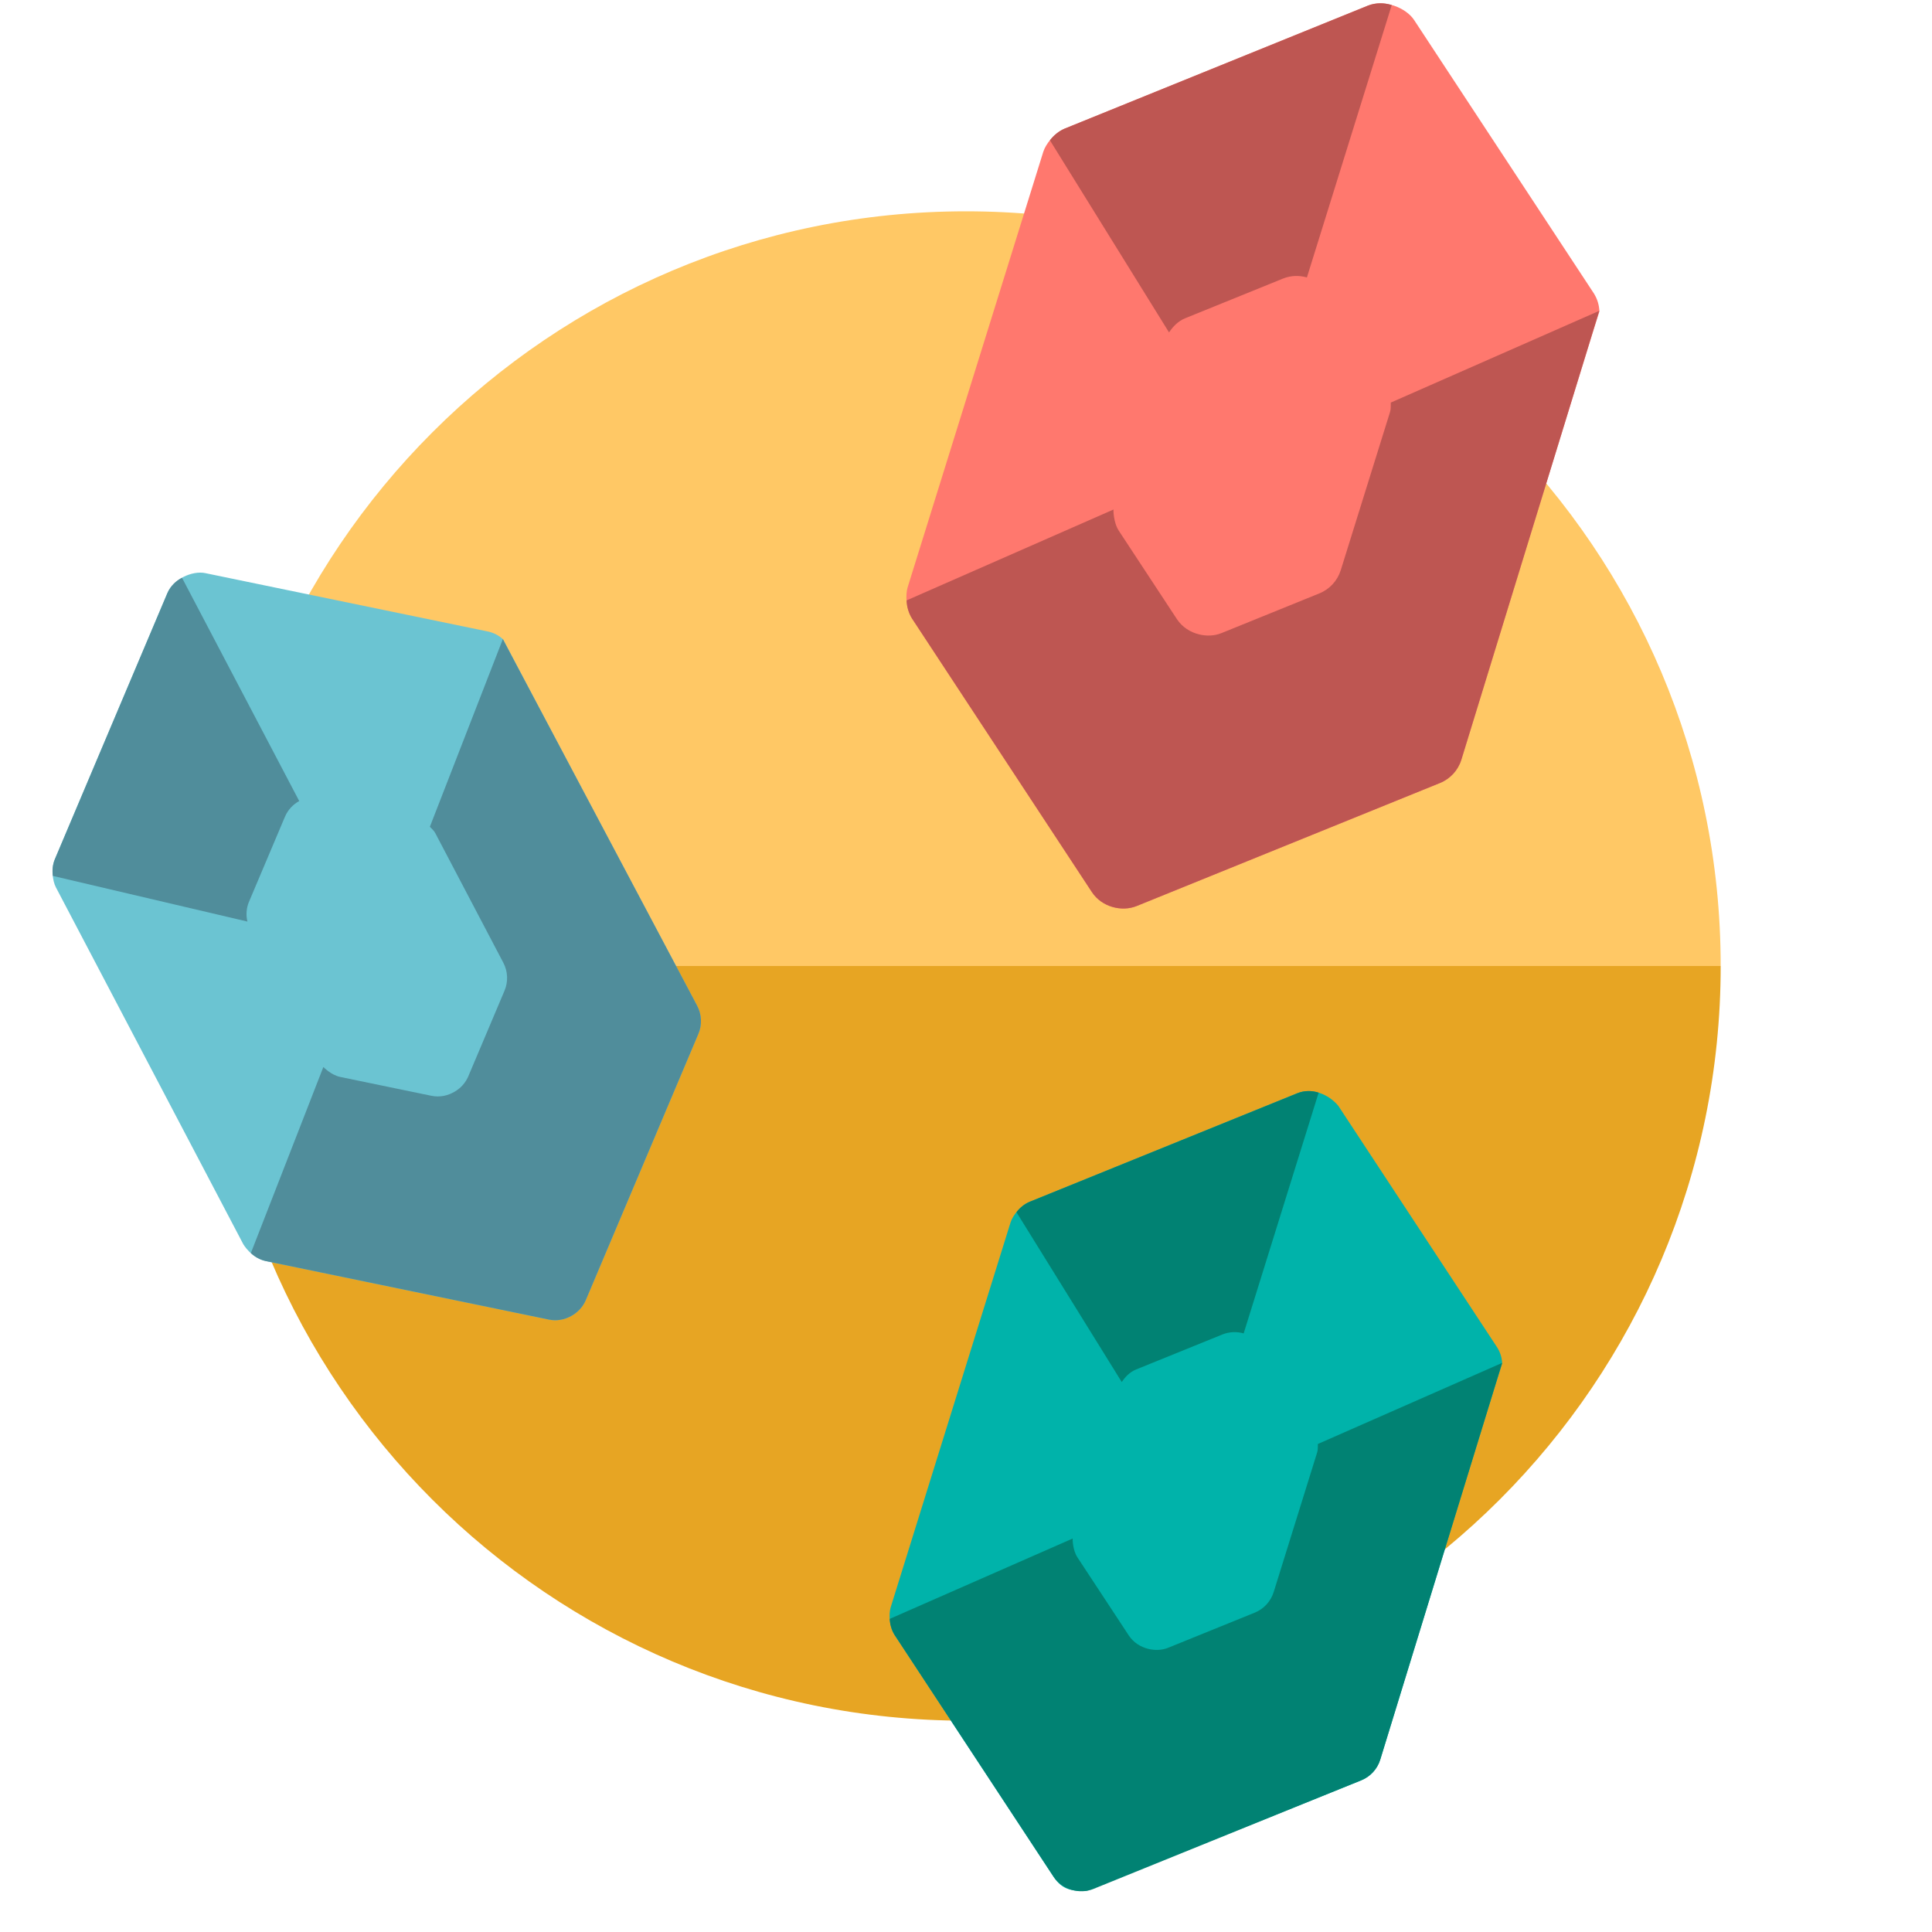
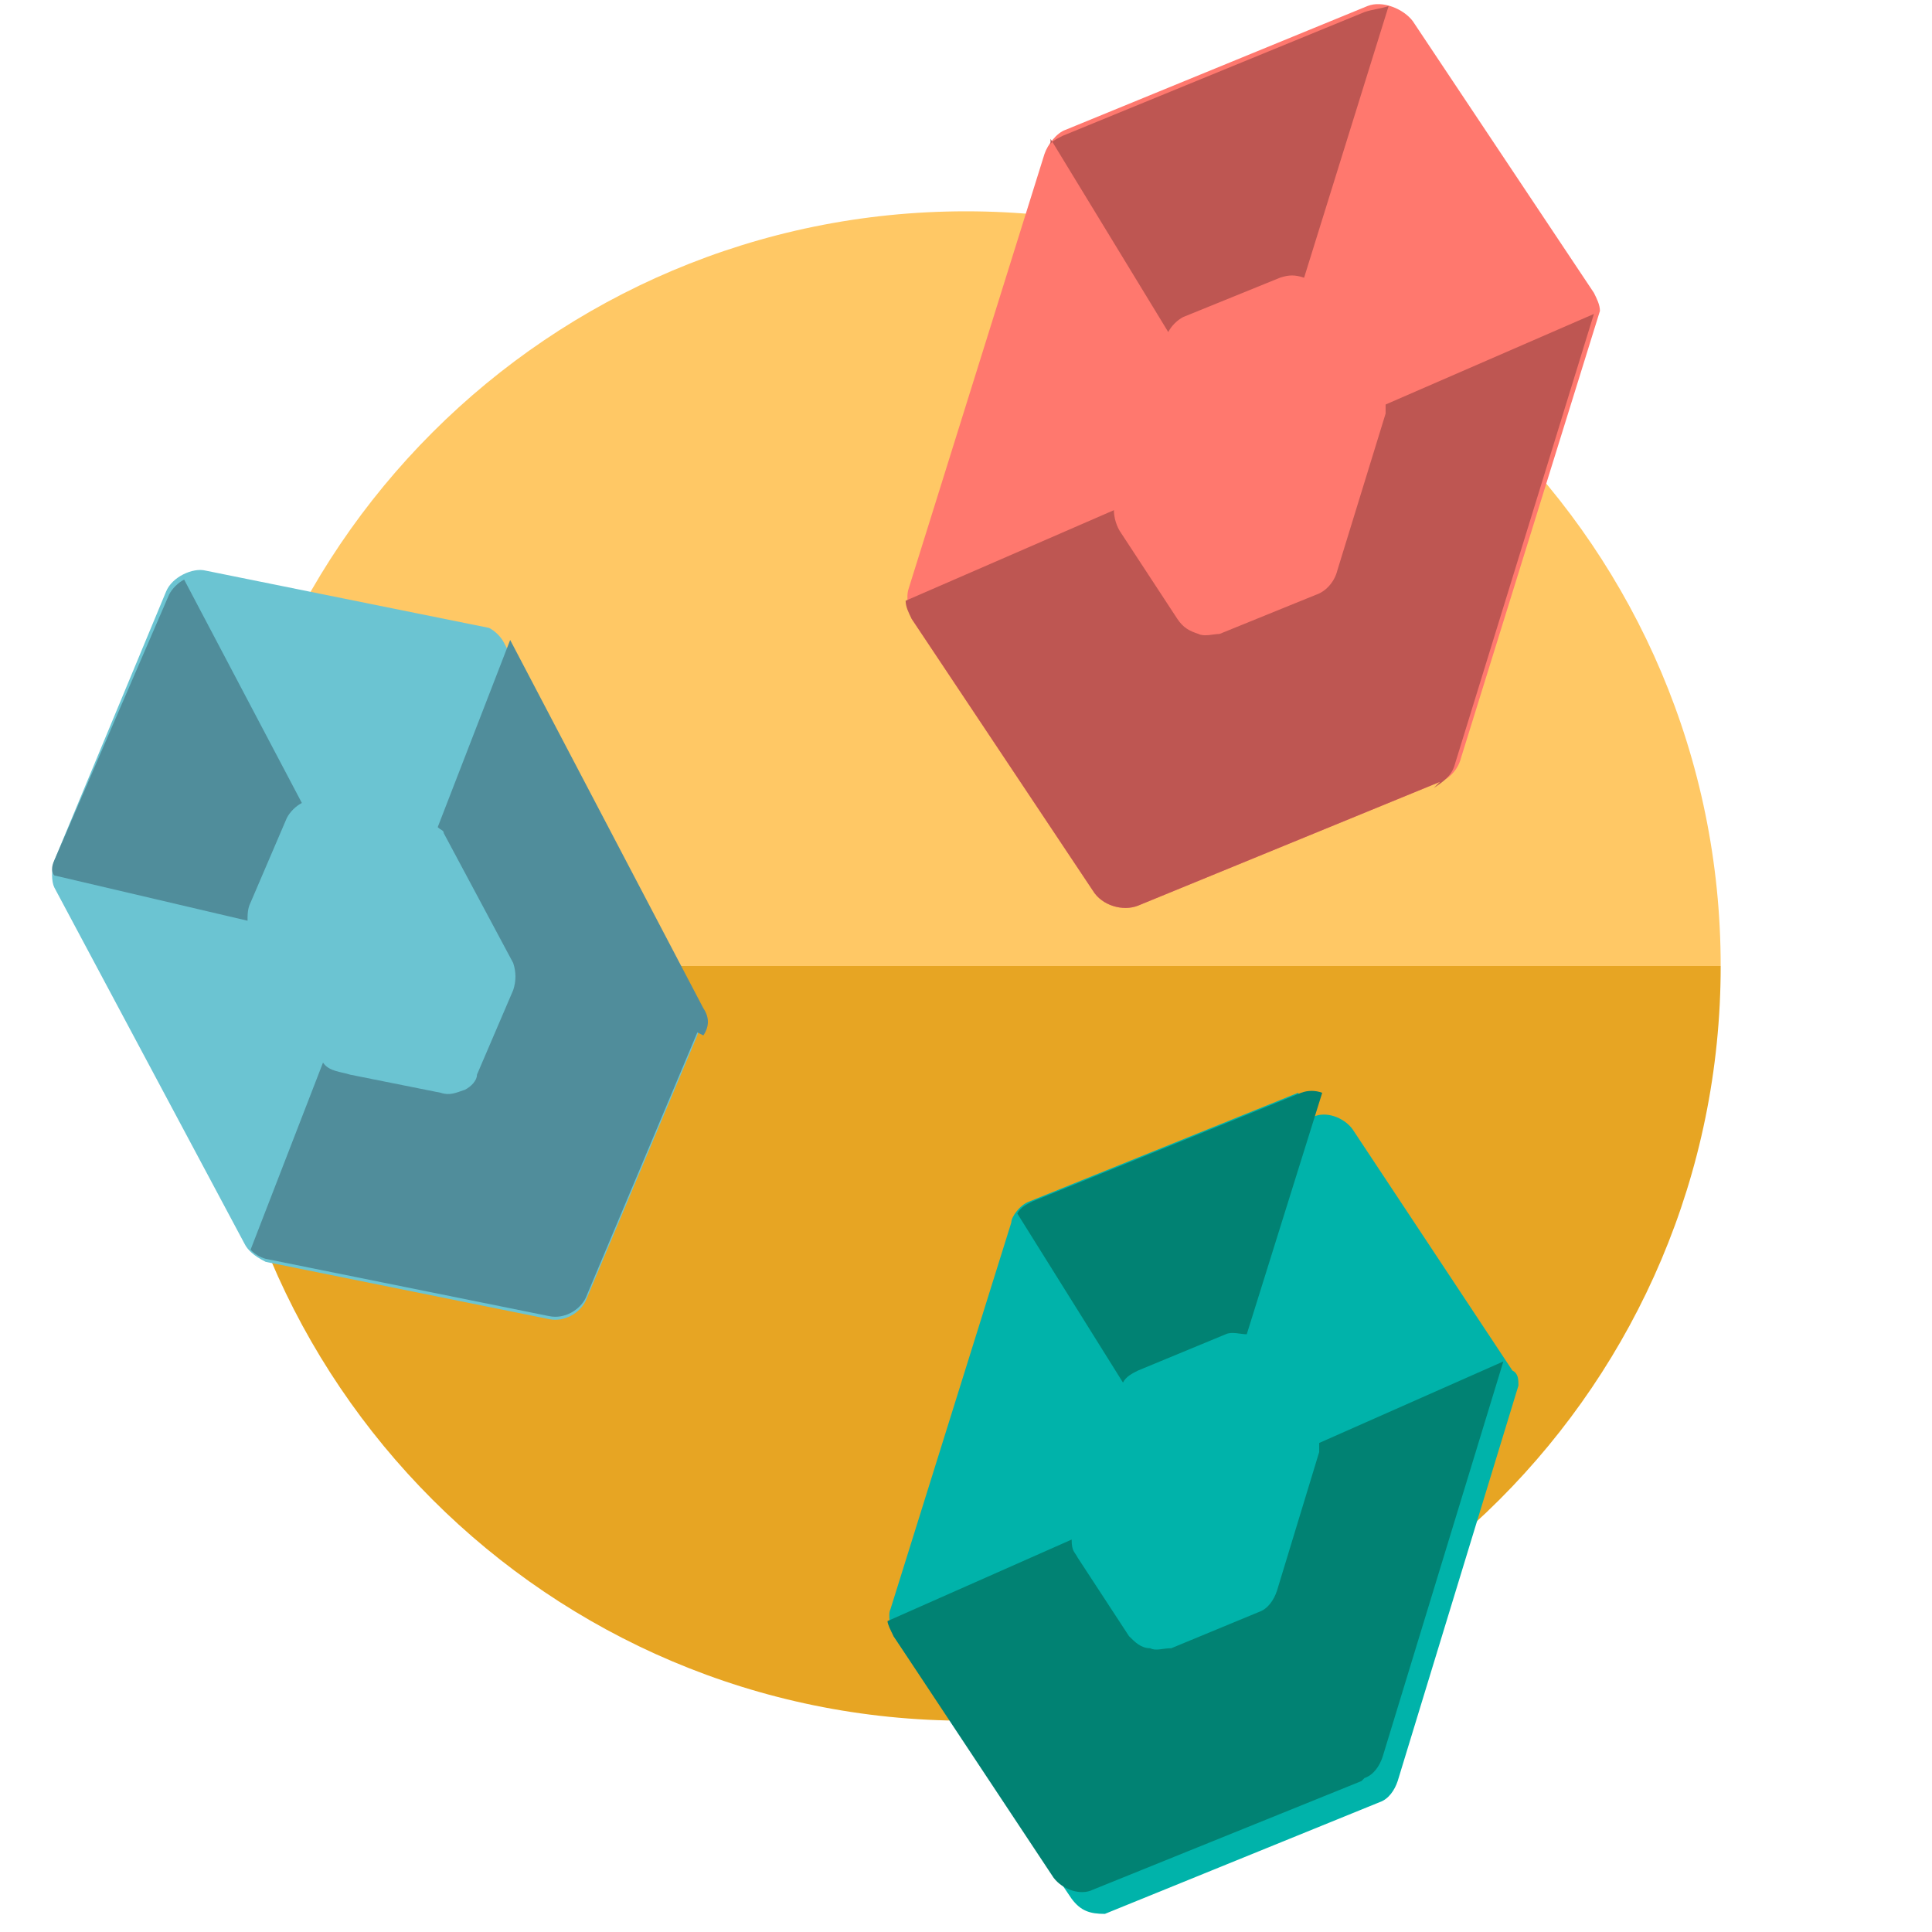
- <svg xmlns="http://www.w3.org/2000/svg" version="1.1" width="800" height="800" viewBox="0 0 64 64" xml:space="preserve" fill="#000">
+ <svg xmlns="http://www.w3.org/2000/svg" viewBox="0 0 64 64" width="800" height="800">
  <style>
-     .fandom_een{fill:#ff786e}
-     .fandom_twee{fill:#be5652}
-     .fandom_drie{fill:#e7a523}
-     .fandom_vier{fill:#ffc865}
-     .fandom_vijf{fill:#018273}
-     .fandom_zes{fill:#00b3aa}
-     .fandom_zeven{fill:#508d9b}
-     .fandom_acht{fill:#6bc4d2}
+     .c1 { fill: #ff786e; }
+     .c2 { fill: #be5652; }
+     .c3 { fill: #e7a523; }
+     .c4 { fill: #ffc865; }
+     .c5 { fill: #018273; }
+     .c6 { fill: #00b3aa; }
+     .c7 { fill: #508d9b; }
+     .c8 { fill: #6bc4d2; }
  </style>
-   <path class="fandom_vier" d="M32 7C18.193 7 7 18.193 7 32h50C57 18.193 45.807 7 32 7z" />
-   <path class="fandom_drie" d="M32 57c13.807 0 25-11.193 25-25H7c0 13.807 11.193 25 25 25z" />
-   <path class="fandom_acht" d="m8.799 41.774 9.386 1.94c.52.107 1.035-.21 1.216-.638l3.733-8.828a1.082 1.082 0 0 0-.039-.925c-.008-.015-6.431-12.124-6.425-12.14a1.069 1.069 0 0 0-.486-.259l-9.386-1.939c-.423-.087-1.054.19-1.252.657L1.813 28.47c-.125.296-.073.713.039.925L8.06 41.217s.269.46.739.557z" />
-   <path class="fandom_zeven" d="m23.135 34.247-3.733 8.828c-.181.428-.696.746-1.216.638L8.8 41.773a1.07 1.07 0 0 1-.49-.263l2.402-6.165s.253.267.558.33l3.024.625c.277.057.549-.005.777-.143a1.07 1.07 0 0 0 .439-.495l1.203-2.844a1.082 1.082 0 0 0-.039-.925l-2.255-4.295c-.044-.084-.116-.142-.179-.21l2.417-6.215 6.44 12.15c.15.286.164.626.038.924zM1.751 29.016l6.445 1.512a1.056 1.056 0 0 1 .041-.629l1.203-2.844c.097-.229.267-.406.472-.52l-3.883-7.396a1.037 1.037 0 0 0-.481.503L1.815 28.47a1.05 1.05 0 0 0-.064.546z" />
-   <path class="fandom_zes" d="m42.985 36.211-8.882 3.602c-.298.121-.556.453-.627.681l-3.971 12.75c-.069.223-.048.647.129.917L34.9 62.17c.292.444.63.482 1.1.465l9.093-3.659c.3-.122.53-.372.627-.681.005-.016 4.026-13.121 4.041-13.127a1.063 1.063 0 0 0-.161-.527l-5.266-8.008c-.317-.387-.884-.611-1.349-.422z" />
-   <path class="fandom_vijf" d="m45.094 58.975-8.882 3.602c-.431.175-1.02.035-1.311-.408l-5.266-8.009a1.064 1.064 0 0 1-.16-.533l6.058-2.661s-.01.368.161.628l1.697 2.58c.155.236.392.385.651.448.214.052.444.048.661-.04l2.862-1.161c.3-.122.53-.372.627-.681l1.442-4.631c.028-.09.018-.183.022-.275l6.104-2.686-4.038 13.145a1.085 1.085 0 0 1-.628.682zM33.672 40.156l3.488 5.626c.119-.179.27-.333.474-.416l2.862-1.161a1.08 1.08 0 0 1 .702-.034l2.484-7.976a1.04 1.04 0 0 0-.696.016l-8.882 3.602a1.069 1.069 0 0 0-.432.343z" />
-   <path class="fandom_een" d="M52.982 10.317a1.196 1.196 0 0 0-.182-.596L46.843.661c-.264-.401-.985-.695-1.527-.476L35.268 4.261c-.337.137-.629.512-.709.771l-4.492 14.423c-.078.252-.054.732.146 1.037l5.957 9.06c.33.502.996.66 1.484.462l10.047-4.075c.34-.138.6-.421.709-.771.006-.019 4.554-14.844 4.572-14.851z" />
-   <path class="fandom_twee" d="m47.701 25.938-10.047 4.075c-.487.198-1.154.04-1.484-.462l-5.957-9.06a1.196 1.196 0 0 1-.181-.602l6.853-3.01s-.012.416.182.71l1.919 2.919c.176.267.443.435.736.507.243.059.502.055.747-.045l3.237-1.313c.34-.138.6-.421.709-.771l1.632-5.239c.032-.102.021-.207.025-.311l6.905-3.039-4.568 14.87c-.108.35-.368.633-.708.771zM34.78 4.648l3.946 6.364c.135-.202.306-.377.536-.47l3.237-1.313c.261-.106.539-.111.794-.038l2.81-9.023a1.17 1.17 0 0 0-.787.018L35.268 4.261a1.21 1.21 0 0 0-.488.387z" />
+   <path class="c4" d="M32 7C18.2 7 7 18.2 7 32h50C57 18.2 45.8 7 32 7z" />
+   <path class="c3" d="M32 57c13.8 0 25-11.2 25-25H7c0 13.8 11.2 25 25 25z" />
+   <path class="c8" d="m8.8 41.8 9.4 1.9c.5.1 1-.2 1.2-.6l3.7-8.8c.1-.3.1-.6 0-.9l-6.4-12.1c-.1-.2-.3-.4-.5-.5l-9.4-1.9c-.4-.1-1.1.2-1.3.7L1.8 28.5c-.1.3-.1.7 0 .9l6.3 11.8c.1.2.3.4.7.6z" />
+   <path class="c7" d="m23.1 34.2-3.7 8.8c-.2.4-.7.7-1.2.6l-9.4-1.9a1.1 1.1 0 0 1-.5-.3l2.4-6.2c.2.3.6.3.9.4l3 .6c.3.1.5 0 .8-.1.2-.1.4-.3.4-.5l1.2-2.8c.1-.3.1-.6 0-.9l-2.3-4.3c0-.1-.1-.1-.2-.2l2.4-6.2 6.4 12.2c.2.3.2.6 0 .9zM1.8 29l6.4 1.5c0-.2 0-.4.1-.6l1.2-2.8c.1-.2.3-.4.5-.5l-3.9-7.4c-.2.1-.4.3-.5.5L1.8 28.5c-.1.2-.1.4 0 .5z" />
+   <path class="c6" d="m43 36.2-8.9 3.6c-.3.1-.6.5-.6.7l-4 12.8c-.1.2 0 .6.1.9l5.9 8.7c.3.4.6.5 1.1.5l9.1-3.7c.3-.1.5-.4.6-.7l4-13.1c0-.2 0-.4-.2-.5l-5.3-8c-.3-.4-.9-.6-1.3-.4z" />
+   <path class="c5" d="m45.1 59-8.9 3.6c-.4.2-1 0-1.3-.4l-5.3-8c-.1-.2-.2-.4-.2-.5l6.1-2.7c0 .4.1.4.2.6l1.7 2.6c.2.2.4.4.7.4.2.1.4 0 .7 0l2.9-1.2c.3-.1.5-.4.6-.7l1.4-4.6c0-.1 0-.2 0-.3l6.1-2.7-4 13.1c-.1.3-.3.6-.6.7zM33.7 40.2l3.5 5.6c.1-.2.3-.3.5-.4l2.9-1.2c.2-.1.5 0 .7 0l2.5-8a1 1 0 0 0-.7 0l-8.9 3.6c-.2.1-.4.2-.5.4z" />
+   <path class="c1" d="M53 10.3c0-.2-.1-.4-.2-.6L46.8.7c-.3-.4-1-.7-1.5-.5l-10 4.1c-.3.1-.6.5-.7.8l-4.5 14.4c-.1.3 0 .7.1 1l6 9c.3.5 1 .7 1.5.5l10-4.1c.3-.1.6-.4.7-.8l4.6-14.8z" />
+   <path class="c2" d="m47.7 25.9-10 4.1c-.5.2-1.2 0-1.5-.5l-6-9c-.1-.2-.2-.4-.2-.6l6.9-3c0 .4.2.7.2.7l1.9 2.9c.2.3.4.4.7.5.2.1.5 0 .7 0l3.2-1.3c.3-.1.6-.4.7-.8l1.6-5.2c0-.1 0-.2 0-.3l6.9-3-4.6 14.9c-.1.4-.4.6-.7.8zM34.8 4.6l3.9 6.4c.1-.2.3-.4.5-.5l3.2-1.3c.3-.1.5-.1.8 0l2.8-9c-.3.1-.5.1-.8.2l-10 4.1c-.2.1-.4.2-.4.3z" />
</svg>
